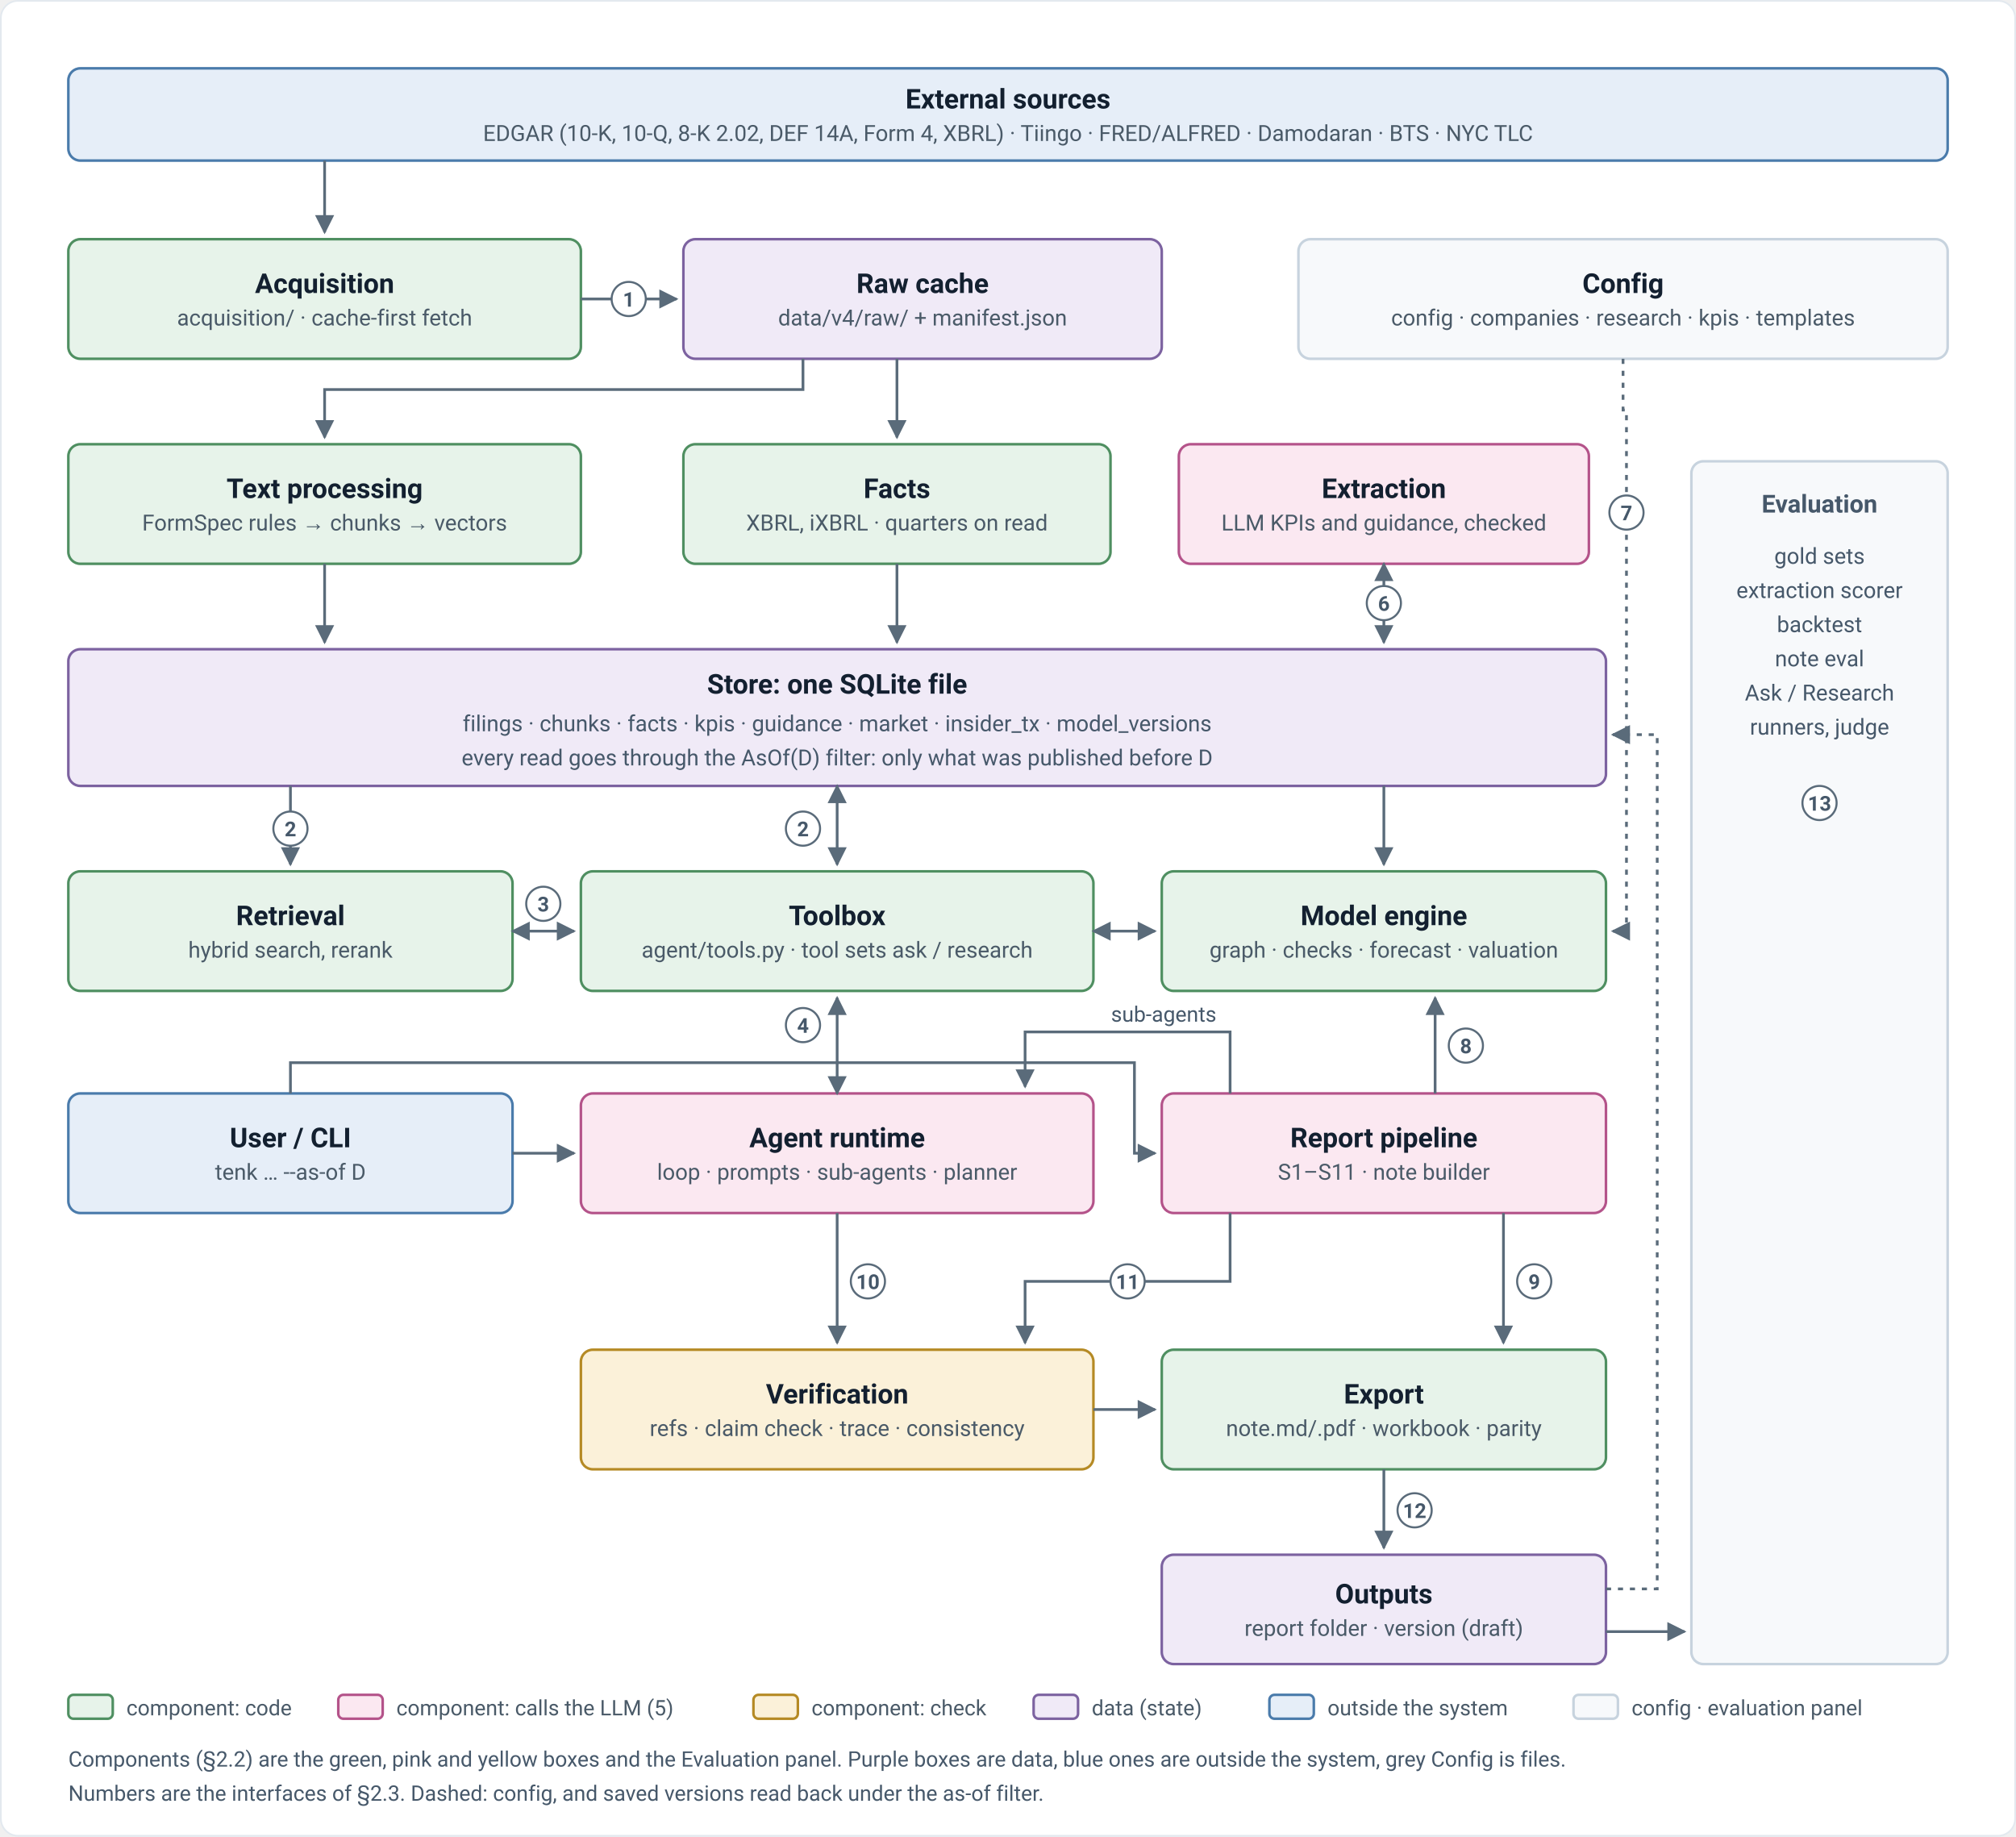
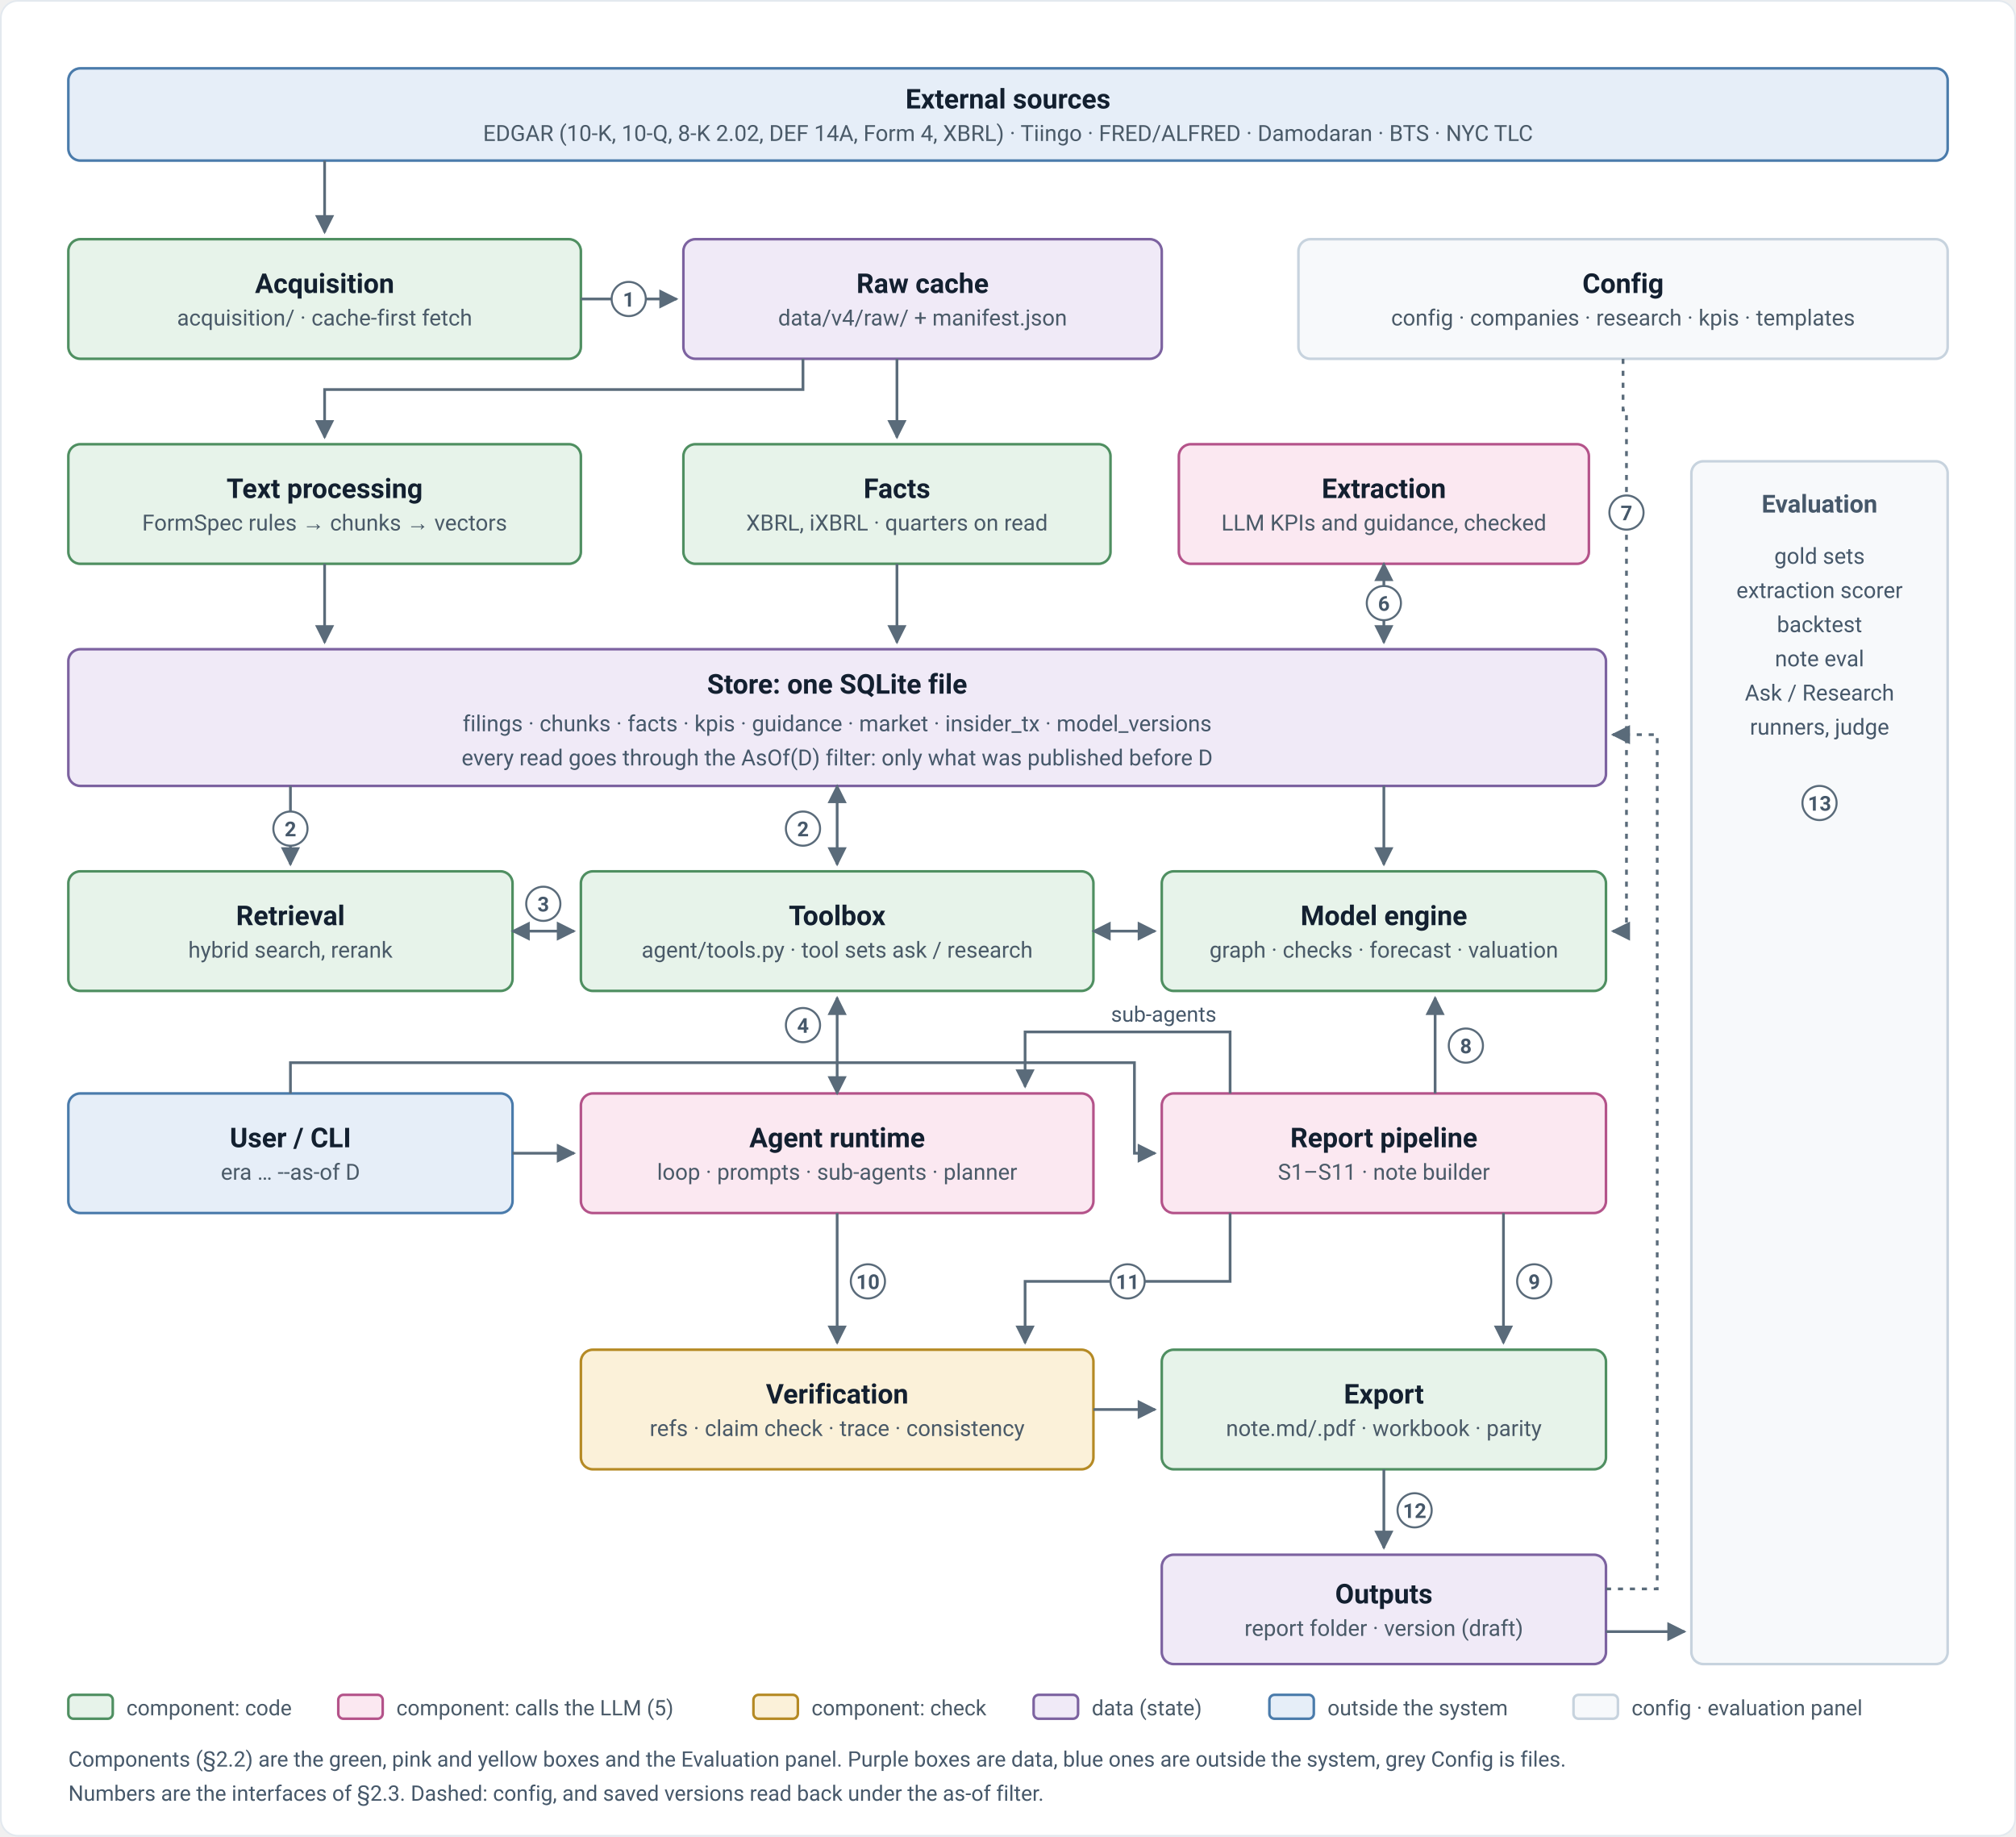
<svg xmlns="http://www.w3.org/2000/svg" width="1180" height="1075" viewBox="0 0 1180 1075" role="img" aria-labelledby="svgtitle svgdesc" font-family="system-ui, -apple-system, 'Segoe UI', Roboto, 'Helvetica Neue', Arial, sans-serif">
  <style>
    @media (prefers-color-scheme: dark) {
      .bg    { fill: #0f1419; stroke: #2b3540; }
      .panel { fill: #151c24; stroke: #3a4753; }
      .ext   { fill: #16283c; stroke: #6f9dc8; }
      .work  { fill: #16301f; stroke: #63ab77; }
      .llm   { fill: #3a1a2c; stroke: #d487b0; }
      .sink  { fill: #241b33; stroke: #a186c4; }
      .gate  { fill: #3a2f14; stroke: #d4a84a; }
      .name  { fill: #e6edf3; }
      .sub   { fill: #9fb0c0; }
      .ptitle{ fill: #93a4b4; }
      .edge  { stroke: #8496a6; }
      .elabel{ fill: #93a4b4; }
      .badge { fill: #0f1419; stroke: #8496a6; }
      #arrow &gt; path { fill: #8496a6; }
    }
  </style>
  <defs>
    <marker id="arrow" viewBox="0 0 10 10" refX="9" refY="5" markerWidth="7" markerHeight="7" orient="auto-start-reverse">
      <path d="M 0 0 L 10 5 L 0 10 z" fill="#5a6b7a" />
    </marker>
  </defs>
  <rect class="bg" x="0.5" y="0.5" width="1179" height="1074" rx="10" fill="#ffffff" stroke="#e3e9ef" />
  <rect class="ext" x="40" y="40" width="1100" height="54" rx="7" fill="#e6eef8" stroke="#4a7bab" stroke-width="1.5" />
  <text class="name" x="590.0" y="63.5" text-anchor="middle" font-size="16" font-weight="600" fill="#132030">External sources</text>
  <text class="sub" x="590.0" y="82.5" text-anchor="middle" font-size="13" fill="#4a5a68">EDGAR (10-K, 10-Q, 8-K 2.02, DEF 14A, Form 4, XBRL) · Tiingo · FRED/ALFRED · Damodaran · BTS · NYC TLC</text>
  <rect class="work" x="40" y="140" width="300" height="70" rx="7" fill="#e7f3ea" stroke="#4f8f61" stroke-width="1.5" />
  <text class="name" x="190.0" y="171.5" text-anchor="middle" font-size="16" font-weight="600" fill="#132030">Acquisition</text>
  <text class="sub" x="190.0" y="190.5" text-anchor="middle" font-size="13" fill="#4a5a68">acquisition/  ·  cache-first fetch</text>
  <rect class="sink" x="400" y="140" width="280" height="70" rx="7" fill="#f0eaf7" stroke="#7c62a0" stroke-width="1.5" />
  <text class="name" x="540.0" y="171.5" text-anchor="middle" font-size="16" font-weight="600" fill="#132030">Raw cache</text>
  <text class="sub" x="540.0" y="190.5" text-anchor="middle" font-size="13" fill="#4a5a68">data/v4/raw/ + manifest.json</text>
  <rect class="panel" x="760" y="140" width="380" height="70" rx="7" fill="#f7f9fb" stroke="#c7d3de" stroke-width="1.5" />
  <text class="name" x="950.0" y="171.5" text-anchor="middle" font-size="16" font-weight="600" fill="#132030">Config</text>
  <text class="sub" x="950.0" y="190.5" text-anchor="middle" font-size="13" fill="#4a5a68">config · companies · research · kpis · templates</text>
  <rect class="work" x="40" y="260" width="300" height="70" rx="7" fill="#e7f3ea" stroke="#4f8f61" stroke-width="1.5" />
  <text class="name" x="190.0" y="291.5" text-anchor="middle" font-size="16" font-weight="600" fill="#132030">Text processing</text>
  <text class="sub" x="190.0" y="310.5" text-anchor="middle" font-size="13" fill="#4a5a68">FormSpec rules → chunks → vectors</text>
  <rect class="work" x="400" y="260" width="250" height="70" rx="7" fill="#e7f3ea" stroke="#4f8f61" stroke-width="1.5" />
  <text class="name" x="525.0" y="291.5" text-anchor="middle" font-size="16" font-weight="600" fill="#132030">Facts</text>
  <text class="sub" x="525.0" y="310.5" text-anchor="middle" font-size="13" fill="#4a5a68">XBRL, iXBRL · quarters on read</text>
  <rect class="llm" x="690" y="260" width="240" height="70" rx="7" fill="#fbe8f1" stroke="#b4538a" stroke-width="1.5" />
  <text class="name" x="810.0" y="291.5" text-anchor="middle" font-size="16" font-weight="600" fill="#132030">Extraction</text>
  <text class="sub" x="810.0" y="310.5" text-anchor="middle" font-size="13" fill="#4a5a68">LLM KPIs and guidance, checked</text>
  <rect class="sink" x="40" y="380" width="900" height="80" rx="7" fill="#f0eaf7" stroke="#7c62a0" stroke-width="1.5" />
  <text class="name" x="490" y="406" text-anchor="middle" font-size="16" font-weight="600" fill="#132030">Store: one SQLite file</text>
  <text class="sub" x="490" y="428" text-anchor="middle" font-size="13" fill="#46586a">filings · chunks · facts · kpis · guidance · market · insider_tx · model_versions</text>
  <text class="sub" x="490" y="448" text-anchor="middle" font-size="13" fill="#46586a">every read goes through the AsOf(D) filter: only what was published before D</text>
  <rect class="work" x="40" y="510" width="260" height="70" rx="7" fill="#e7f3ea" stroke="#4f8f61" stroke-width="1.5" />
  <text class="name" x="170.0" y="541.5" text-anchor="middle" font-size="16" font-weight="600" fill="#132030">Retrieval</text>
  <text class="sub" x="170.0" y="560.5" text-anchor="middle" font-size="13" fill="#4a5a68">hybrid search, rerank</text>
  <rect class="work" x="340" y="510" width="300" height="70" rx="7" fill="#e7f3ea" stroke="#4f8f61" stroke-width="1.5" />
  <text class="name" x="490.0" y="541.5" text-anchor="middle" font-size="16" font-weight="600" fill="#132030">Toolbox</text>
  <text class="sub" x="490.0" y="560.5" text-anchor="middle" font-size="13" fill="#4a5a68">agent/tools.py · tool sets ask / research</text>
  <rect class="work" x="680" y="510" width="260" height="70" rx="7" fill="#e7f3ea" stroke="#4f8f61" stroke-width="1.5" />
  <text class="name" x="810.0" y="541.5" text-anchor="middle" font-size="16" font-weight="600" fill="#132030">Model engine</text>
  <text class="sub" x="810.0" y="560.5" text-anchor="middle" font-size="13" fill="#4a5a68">graph · checks · forecast · valuation</text>
  <rect class="ext" x="40" y="640" width="260" height="70" rx="7" fill="#e6eef8" stroke="#4a7bab" stroke-width="1.5" />
  <text class="name" x="170.0" y="671.5" text-anchor="middle" font-size="16" font-weight="600" fill="#132030">User / CLI</text>
-   <text class="sub" x="170.0" y="690.5" text-anchor="middle" font-size="13" fill="#4a5a68">tenk … --as-of D</text>
+   <text class="sub" x="170.0" y="690.5" text-anchor="middle" font-size="13" fill="#4a5a68">era … --as-of D</text>
  <rect class="llm" x="340" y="640" width="300" height="70" rx="7" fill="#fbe8f1" stroke="#b4538a" stroke-width="1.5" />
  <text class="name" x="490.0" y="671.5" text-anchor="middle" font-size="16" font-weight="600" fill="#132030">Agent runtime</text>
  <text class="sub" x="490.0" y="690.5" text-anchor="middle" font-size="13" fill="#4a5a68">loop · prompts · sub-agents · planner</text>
  <rect class="llm" x="680" y="640" width="260" height="70" rx="7" fill="#fbe8f1" stroke="#b4538a" stroke-width="1.5" />
  <text class="name" x="810.0" y="671.5" text-anchor="middle" font-size="16" font-weight="600" fill="#132030">Report pipeline</text>
  <text class="sub" x="810.0" y="690.5" text-anchor="middle" font-size="13" fill="#4a5a68">S1–S11 · note builder</text>
  <rect class="gate" x="340" y="790" width="300" height="70" rx="7" fill="#fbf1d9" stroke="#b58a24" stroke-width="1.5" />
  <text class="name" x="490.0" y="821.5" text-anchor="middle" font-size="16" font-weight="600" fill="#132030">Verification</text>
  <text class="sub" x="490.0" y="840.5" text-anchor="middle" font-size="13" fill="#4a5a68">refs · claim check · trace · consistency</text>
  <rect class="work" x="680" y="790" width="260" height="70" rx="7" fill="#e7f3ea" stroke="#4f8f61" stroke-width="1.5" />
  <text class="name" x="810.0" y="821.5" text-anchor="middle" font-size="16" font-weight="600" fill="#132030">Export</text>
  <text class="sub" x="810.0" y="840.5" text-anchor="middle" font-size="13" fill="#4a5a68">note.md/.pdf · workbook · parity</text>
  <rect class="sink" x="680" y="910" width="260" height="64" rx="7" fill="#f0eaf7" stroke="#7c62a0" stroke-width="1.5" />
  <text class="name" x="810.0" y="938.5" text-anchor="middle" font-size="16" font-weight="600" fill="#132030">Outputs</text>
  <text class="sub" x="810.0" y="957.5" text-anchor="middle" font-size="13" fill="#4a5a68">report folder · version (draft)</text>
  <rect class="panel" x="990" y="270" width="150" height="704" rx="7" fill="#f7f9fb" stroke="#c7d3de" stroke-width="1.5" />
  <text class="ptitle" x="1065" y="300" text-anchor="middle" font-size="14.5" font-weight="600" fill="#46586a">Evaluation</text>
  <text class="sub" x="1065" y="330" text-anchor="middle" font-size="13" fill="#46586a">gold sets</text>
  <text class="sub" x="1065" y="350" text-anchor="middle" font-size="13" fill="#46586a">extraction scorer</text>
  <text class="sub" x="1065" y="370" text-anchor="middle" font-size="13" fill="#46586a">backtest</text>
  <text class="sub" x="1065" y="390" text-anchor="middle" font-size="13" fill="#46586a">note eval</text>
  <text class="sub" x="1065" y="410" text-anchor="middle" font-size="13" fill="#46586a">Ask / Research</text>
  <text class="sub" x="1065" y="430" text-anchor="middle" font-size="13" fill="#46586a">runners, judge</text>
  <circle class="badge" cx="1065" cy="470" r="10" fill="#ffffff" stroke="#5a6b7a" stroke-width="1.2" />
  <text class="elabel" x="1065" y="474.5" text-anchor="middle" font-size="12" font-weight="600" fill="#46586a">13</text>
  <path class="edge" d="M 190 94 V 136" fill="none" stroke="#5a6b7a" stroke-width="1.6" marker-end="url(#arrow)" />
  <path class="edge" d="M 340 175 H 396" fill="none" stroke="#5a6b7a" stroke-width="1.6" marker-end="url(#arrow)" />
  <circle class="badge" cx="368" cy="175" r="10" fill="#ffffff" stroke="#5a6b7a" stroke-width="1.2" />
  <text class="elabel" x="368" y="179.5" text-anchor="middle" font-size="12" font-weight="600" fill="#46586a">1</text>
  <path class="edge" d="M 470 210 V 228 H 190 V 256" fill="none" stroke="#5a6b7a" stroke-width="1.6" marker-end="url(#arrow)" />
  <path class="edge" d="M 525 210 V 256" fill="none" stroke="#5a6b7a" stroke-width="1.6" marker-end="url(#arrow)" />
  <path class="edge" d="M 190 330 V 376" fill="none" stroke="#5a6b7a" stroke-width="1.6" marker-end="url(#arrow)" />
  <path class="edge" d="M 525 330 V 376" fill="none" stroke="#5a6b7a" stroke-width="1.6" marker-end="url(#arrow)" />
  <path class="edge" d="M 810 330 V 376" fill="none" stroke="#5a6b7a" stroke-width="1.6" marker-start="url(#arrow)" marker-end="url(#arrow)" />
  <circle class="badge" cx="810" cy="353" r="10" fill="#ffffff" stroke="#5a6b7a" stroke-width="1.2" />
  <text class="elabel" x="810" y="357.5" text-anchor="middle" font-size="12" font-weight="600" fill="#46586a">6</text>
  <path class="edge" d="M 950 210 V 240 H 952 V 545 H 944" fill="none" stroke="#5a6b7a" stroke-width="1.6" stroke-dasharray="3 4" marker-end="url(#arrow)" />
  <circle class="badge" cx="952" cy="300" r="10" fill="#ffffff" stroke="#5a6b7a" stroke-width="1.2" />
  <text class="elabel" x="952" y="304.5" text-anchor="middle" font-size="12" font-weight="600" fill="#46586a">7</text>
  <path class="edge" d="M 170 460 V 506" fill="none" stroke="#5a6b7a" stroke-width="1.6" marker-end="url(#arrow)" />
  <circle class="badge" cx="170" cy="485" r="10" fill="#ffffff" stroke="#5a6b7a" stroke-width="1.2" />
  <text class="elabel" x="170" y="489.5" text-anchor="middle" font-size="12" font-weight="600" fill="#46586a">2</text>
  <path class="edge" d="M 810 460 V 506" fill="none" stroke="#5a6b7a" stroke-width="1.6" marker-end="url(#arrow)" />
  <path class="edge" d="M 490 460 V 506" fill="none" stroke="#5a6b7a" stroke-width="1.6" marker-start="url(#arrow)" marker-end="url(#arrow)" />
  <circle class="badge" cx="470" cy="485" r="10" fill="#ffffff" stroke="#5a6b7a" stroke-width="1.2" />
  <text class="elabel" x="470" y="489.5" text-anchor="middle" font-size="12" font-weight="600" fill="#46586a">2</text>
  <path class="edge" d="M 300 545 H 336" fill="none" stroke="#5a6b7a" stroke-width="1.6" marker-start="url(#arrow)" marker-end="url(#arrow)" />
  <circle class="badge" cx="318" cy="529" r="10" fill="#ffffff" stroke="#5a6b7a" stroke-width="1.2" />
  <text class="elabel" x="318" y="533.5" text-anchor="middle" font-size="12" font-weight="600" fill="#46586a">3</text>
  <path class="edge" d="M 640 545 H 676" fill="none" stroke="#5a6b7a" stroke-width="1.6" marker-start="url(#arrow)" marker-end="url(#arrow)" />
  <path class="edge" d="M 300 675 H 336" fill="none" stroke="#5a6b7a" stroke-width="1.6" marker-end="url(#arrow)" />
  <path class="edge" d="M 170 640 V 622 H 664 V 675 H 676" fill="none" stroke="#5a6b7a" stroke-width="1.6" marker-end="url(#arrow)" />
  <path class="edge" d="M 490 640 V 584" fill="none" stroke="#5a6b7a" stroke-width="1.6" marker-start="url(#arrow)" marker-end="url(#arrow)" />
  <circle class="badge" cx="470" cy="600" r="10" fill="#ffffff" stroke="#5a6b7a" stroke-width="1.2" />
  <text class="elabel" x="470" y="604.5" text-anchor="middle" font-size="12" font-weight="600" fill="#46586a">4</text>
  <path class="edge" d="M 840 640 V 584" fill="none" stroke="#5a6b7a" stroke-width="1.6" marker-end="url(#arrow)" />
  <circle class="badge" cx="858" cy="612" r="10" fill="#ffffff" stroke="#5a6b7a" stroke-width="1.2" />
  <text class="elabel" x="858" y="616.5" text-anchor="middle" font-size="12" font-weight="600" fill="#46586a">8</text>
  <path class="edge" d="M 720 640 V 604 H 600 V 636" fill="none" stroke="#5a6b7a" stroke-width="1.6" marker-end="url(#arrow)" />
  <text class="elabel" x="712" y="598" text-anchor="end" font-size="12.5" fill="#46586a">sub-agents</text>
  <path class="edge" d="M 490 710 V 786" fill="none" stroke="#5a6b7a" stroke-width="1.6" marker-end="url(#arrow)" />
  <circle class="badge" cx="508" cy="750" r="10" fill="#ffffff" stroke="#5a6b7a" stroke-width="1.2" />
  <text class="elabel" x="508" y="754.5" text-anchor="middle" font-size="12" font-weight="600" fill="#46586a">10</text>
  <path class="edge" d="M 720 710 V 750 H 600 V 786" fill="none" stroke="#5a6b7a" stroke-width="1.6" marker-end="url(#arrow)" />
  <circle class="badge" cx="660" cy="750" r="10" fill="#ffffff" stroke="#5a6b7a" stroke-width="1.2" />
  <text class="elabel" x="660" y="754.5" text-anchor="middle" font-size="12" font-weight="600" fill="#46586a">11</text>
  <path class="edge" d="M 880 710 V 786" fill="none" stroke="#5a6b7a" stroke-width="1.6" marker-end="url(#arrow)" />
  <circle class="badge" cx="898" cy="750" r="10" fill="#ffffff" stroke="#5a6b7a" stroke-width="1.2" />
  <text class="elabel" x="898" y="754.5" text-anchor="middle" font-size="12" font-weight="600" fill="#46586a">9</text>
  <path class="edge" d="M 640 825 H 676" fill="none" stroke="#5a6b7a" stroke-width="1.6" marker-end="url(#arrow)" />
  <path class="edge" d="M 810 860 V 906" fill="none" stroke="#5a6b7a" stroke-width="1.6" marker-end="url(#arrow)" />
  <circle class="badge" cx="828" cy="884" r="10" fill="#ffffff" stroke="#5a6b7a" stroke-width="1.2" />
  <text class="elabel" x="828" y="888.5" text-anchor="middle" font-size="12" font-weight="600" fill="#46586a">12</text>
  <path class="edge" d="M 940 930 H 970 V 430 H 944" fill="none" stroke="#5a6b7a" stroke-width="1.6" stroke-dasharray="3 4" marker-end="url(#arrow)" />
  <path class="edge" d="M 940 955 H 986" fill="none" stroke="#5a6b7a" stroke-width="1.6" marker-end="url(#arrow)" />
  <rect class="work" x="40" y="992" width="26" height="14" rx="3" fill="#e7f3ea" stroke="#4f8f61" stroke-width="1.5" />
  <text class="sub" x="74" y="1004" font-size="12.5" fill="#4a5a68">component: code</text>
  <rect class="llm" x="198" y="992" width="26" height="14" rx="3" fill="#fbe8f1" stroke="#b4538a" stroke-width="1.5" />
  <text class="sub" x="232" y="1004" font-size="12.5" fill="#4a5a68">component: calls the LLM (5)</text>
  <rect class="gate" x="441" y="992" width="26" height="14" rx="3" fill="#fbf1d9" stroke="#b58a24" stroke-width="1.5" />
  <text class="sub" x="475" y="1004" font-size="12.5" fill="#4a5a68">component: check</text>
  <rect class="sink" x="605" y="992" width="26" height="14" rx="3" fill="#f0eaf7" stroke="#7c62a0" stroke-width="1.5" />
  <text class="sub" x="639" y="1004" font-size="12.5" fill="#4a5a68">data (state)</text>
  <rect class="ext" x="743" y="992" width="26" height="14" rx="3" fill="#e6eef8" stroke="#4a7bab" stroke-width="1.5" />
  <text class="sub" x="777" y="1004" font-size="12.5" fill="#4a5a68">outside the system</text>
  <rect class="panel" x="921" y="992" width="26" height="14" rx="3" fill="#f7f9fb" stroke="#c7d3de" stroke-width="1.5" />
  <text class="sub" x="955" y="1004" font-size="12.5" fill="#4a5a68">config · evaluation panel</text>
  <text class="elabel" x="40" y="1034" text-anchor="start" font-size="12.5" fill="#46586a">Components (§2.2) are the green, pink and yellow boxes and the Evaluation panel. Purple boxes are data, blue ones are outside the system, grey Config is files.</text>
  <text class="elabel" x="40" y="1054" text-anchor="start" font-size="12.5" fill="#46586a">Numbers are the interfaces of §2.3. Dashed: config, and saved versions read back under the as-of filter.</text>
</svg>
